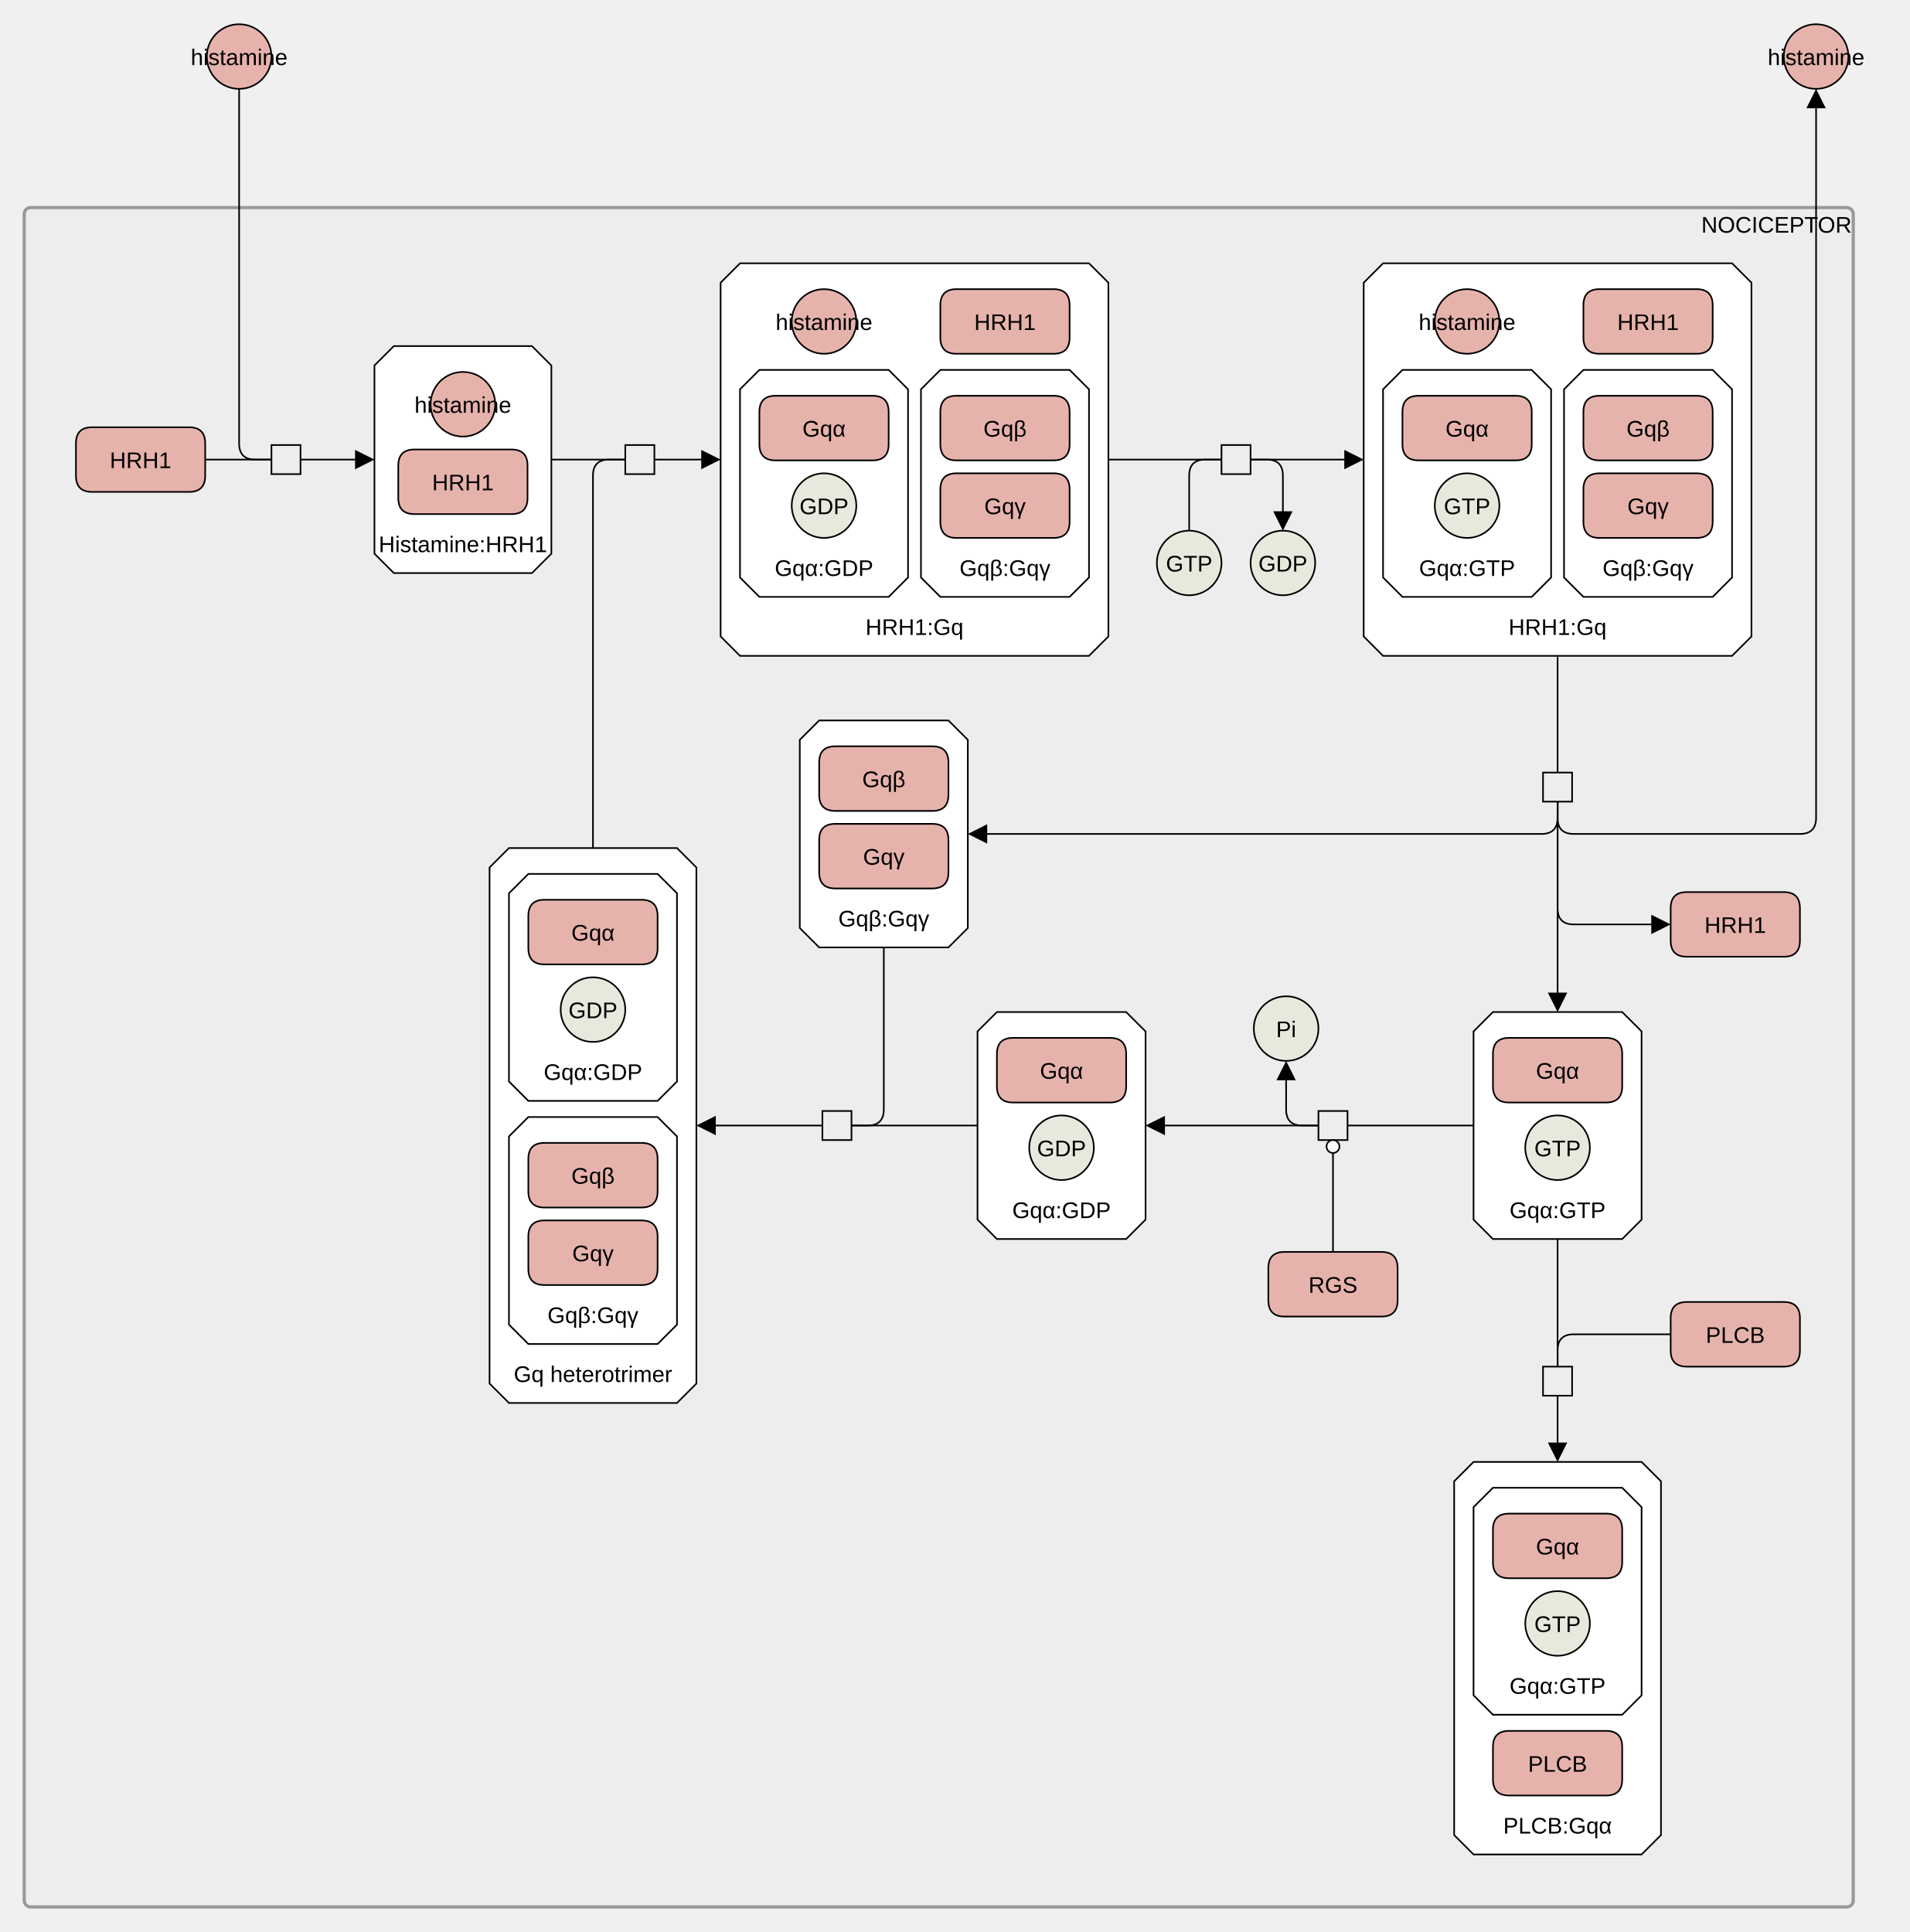
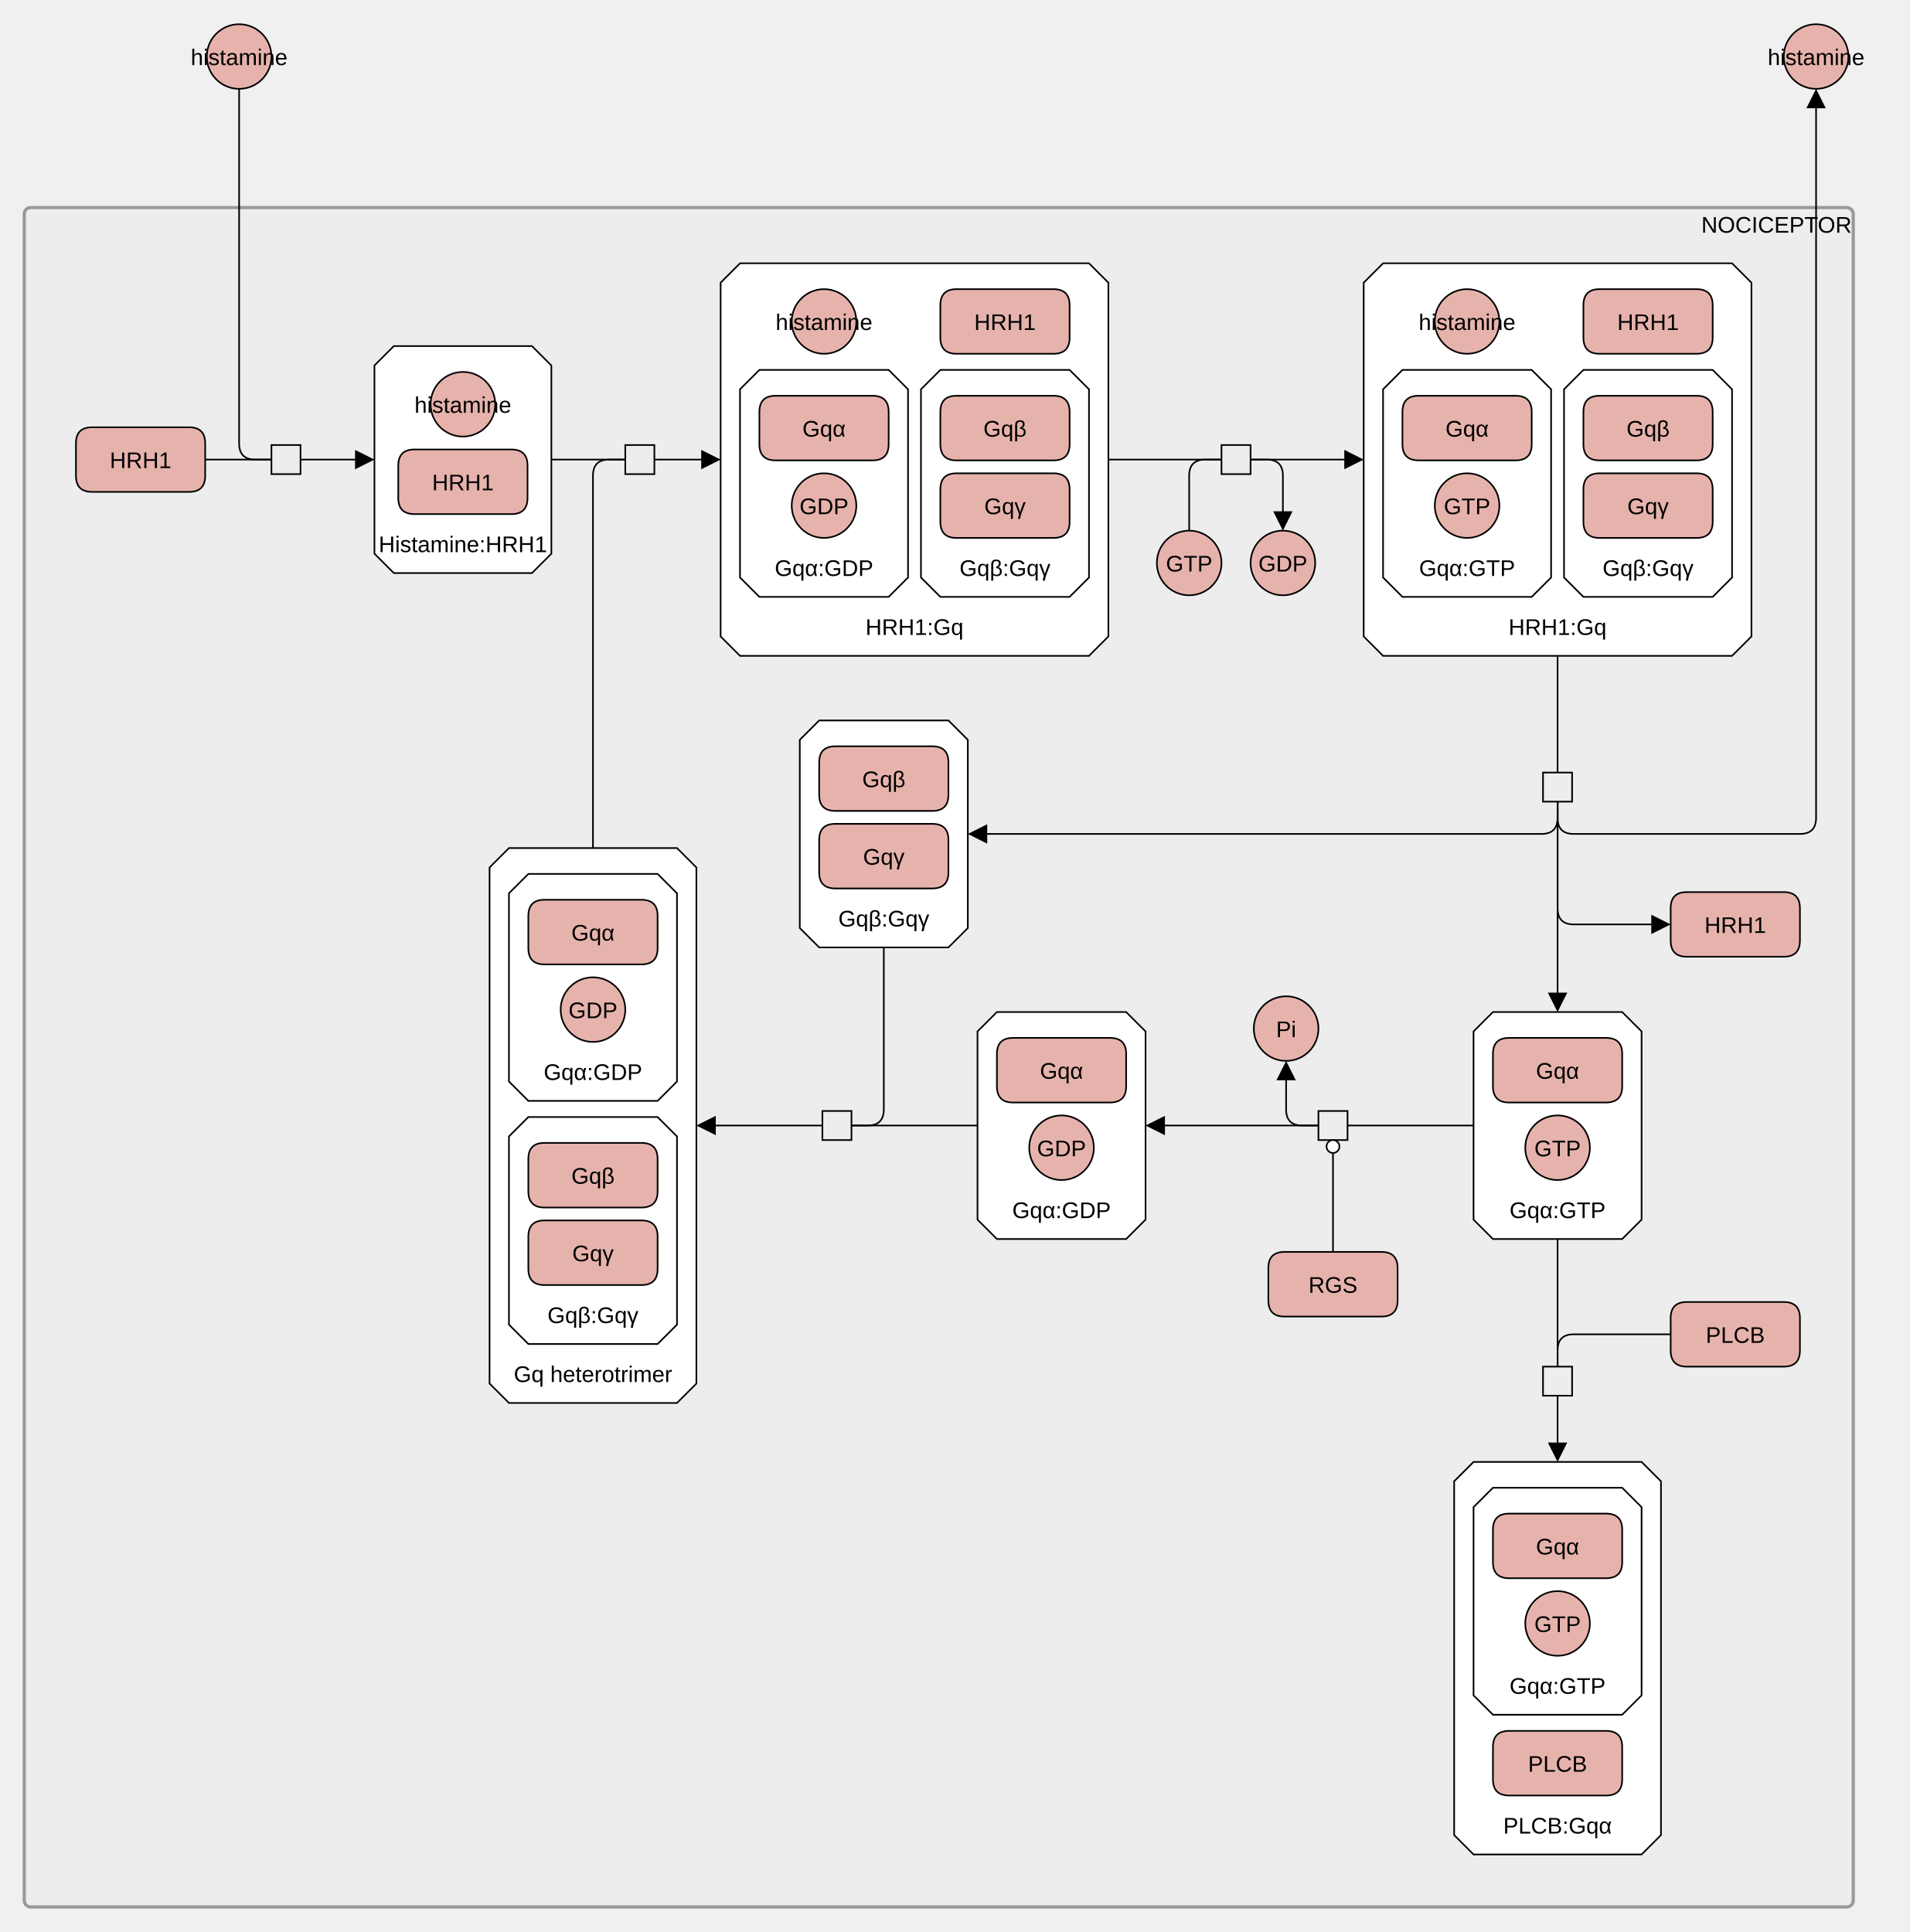
<svg xmlns="http://www.w3.org/2000/svg" width="1182" height="1196" viewBox="0 0 1182 1196" stroke-linecap="butt" stroke-miterlimit="10">
  <g transform="translate(-25,-25)">
    <path d="M40 157.5 C40 155.291 41.791 153.5 44 153.5 L1168 153.5 C1170.209 153.5 1172 155.291 1172 157.5 L1172 1201.5 C1172 1203.709 1170.209 1205.5 1168 1205.5 L44 1205.5 C41.791 1205.5 40 1203.709 40 1201.5 Z" fill="#999999" fill-opacity="0.031" stroke="none" />
    <path d="M40 157.5 C40 155.291 41.791 153.5 44 153.5 L1168 153.5 C1170.209 153.5 1172 155.291 1172 157.5 L1172 1201.5 C1172 1203.709 1170.209 1205.5 1168 1205.5 L44 1205.5 C41.791 1205.5 40 1203.709 40 1201.5 Z" fill="none" stroke="#999999" stroke-width="2" />
    <text x="1124.5" y="169.041" text-anchor="middle" font-family="'Dialog', Arial, Helvetica, sans-serif" font-size="14" fill="#000000" stroke="none" xml:space="preserve">NOCICEPTOR</text>
    <path d="M483 188 L699 188 L711 200 L711 419 L699 431 L483 431 L471 419 L471 200 Z" fill="#FFFFFF" stroke="none" />
    <path d="M483 188 L699 188 L711 200 L711 419 L699 431 L483 431 L471 419 L471 200 Z" fill="none" stroke="#000000" />
    <text x="591" y="418.041" text-anchor="middle" font-family="'Dialog', Arial, Helvetica, sans-serif" font-size="14" fill="#000000" stroke="none" xml:space="preserve">HRH1:Gq</text>
    <path d="M495 254 L575 254 L587 266 L587 382.5 L575 394.5 L495 394.5 L483 382.5 L483 266 Z" fill="#FFFFFF" stroke="none" />
    <path d="M495 254 L575 254 L587 266 L587 382.5 L575 394.5 L495 394.5 L483 382.5 L483 266 Z" fill="none" stroke="#000000" />
    <text x="535" y="381.541" text-anchor="middle" font-family="'Dialog', Arial, Helvetica, sans-serif" font-size="14" fill="#000000" stroke="none" xml:space="preserve">Gqα:GDP</text>
    <path d="M495 280 Q495 270 505 270 L565 270 Q575 270 575 280 L575 300 Q575 310 565 310 L505 310 Q495 310 495 300 Z" fill="#E6B3AC" stroke="none" />
    <path d="M495 280 Q495 270 505 270 L565 270 Q575 270 575 280 L575 300 Q575 310 565 310 L505 310 Q495 310 495 300 Z" fill="none" stroke="#000000" />
    <text x="535" y="295.291" text-anchor="middle" font-family="'Dialog', Arial, Helvetica, sans-serif" font-size="14" fill="#000000" stroke="none" xml:space="preserve">Gqα</text>
-     <path d="M515 338 C515 326.954 523.954 318 535 318 L535 318 C546.046 318 555 326.954 555 338 L555 338 C555 349.046 546.046 358 535 358 L535 358 C523.954 358 515 349.046 515 338 Z" fill="#E8E8DD" stroke="none" />
+     <path d="M515 338 C515 326.954 523.954 318 535 318 L535 318 C546.046 318 555 326.954 555 338 L555 338 C555 349.046 546.046 358 535 358 L535 358 C523.954 358 515 349.046 515 338 Z" fill="#E6B3AC" stroke="none" />
    <path d="M515 338 C515 326.954 523.954 318 535 318 L535 318 C546.046 318 555 326.954 555 338 L555 338 C555 349.046 546.046 358 535 358 L535 358 C523.954 358 515 349.046 515 338 Z" fill="none" stroke="#000000" />
    <text x="535" y="343.291" text-anchor="middle" font-family="'Dialog', Arial, Helvetica, sans-serif" font-size="14" fill="#000000" stroke="none" xml:space="preserve">GDP</text>
    <path d="M607 254 L687 254 L699 266 L699 382.5 L687 394.5 L607 394.5 L595 382.5 L595 266 Z" fill="#FFFFFF" stroke="none" />
    <path d="M607 254 L687 254 L699 266 L699 382.5 L687 394.5 L607 394.5 L595 382.5 L595 266 Z" fill="none" stroke="#000000" />
    <text x="647" y="381.541" text-anchor="middle" font-family="'Dialog', Arial, Helvetica, sans-serif" font-size="14" fill="#000000" stroke="none" xml:space="preserve">Gqβ:Gqγ</text>
    <path d="M607 280 Q607 270 617 270 L677 270 Q687 270 687 280 L687 300 Q687 310 677 310 L617 310 Q607 310 607 300 Z" fill="#E6B3AC" stroke="none" />
    <path d="M607 280 Q607 270 617 270 L677 270 Q687 270 687 280 L687 300 Q687 310 677 310 L617 310 Q607 310 607 300 Z" fill="none" stroke="#000000" />
    <text x="647" y="295.291" text-anchor="middle" font-family="'Dialog', Arial, Helvetica, sans-serif" font-size="14" fill="#000000" stroke="none" xml:space="preserve">Gqβ</text>
    <path d="M607 328 Q607 318 617 318 L677 318 Q687 318 687 328 L687 348 Q687 358 677 358 L617 358 Q607 358 607 348 Z" fill="#E6B3AC" stroke="none" />
    <path d="M607 328 Q607 318 617 318 L677 318 Q687 318 687 328 L687 348 Q687 358 677 358 L617 358 Q607 358 607 348 Z" fill="none" stroke="#000000" />
    <text x="647" y="343.291" text-anchor="middle" font-family="'Dialog', Arial, Helvetica, sans-serif" font-size="14" fill="#000000" stroke="none" xml:space="preserve">Gqγ</text>
    <path d="M515 224 C515 212.954 523.954 204 535 204 L535 204 C546.046 204 555 212.954 555 224 L555 224 C555 235.046 546.046 244 535 244 L535 244 C523.954 244 515 235.046 515 224 Z" fill="#E6B3AC" stroke="none" />
    <path d="M515 224 C515 212.954 523.954 204 535 204 L535 204 C546.046 204 555 212.954 555 224 L555 224 C555 235.046 546.046 244 535 244 L535 244 C523.954 244 515 235.046 515 224 Z" fill="none" stroke="#000000" />
    <text x="535" y="229.291" text-anchor="middle" font-family="'Dialog', Arial, Helvetica, sans-serif" font-size="14" fill="#000000" stroke="none" xml:space="preserve">histamine</text>
    <path d="M607 214 Q607 204 617 204 L677 204 Q687 204 687 214 L687 234 Q687 244 677 244 L617 244 Q607 244 607 234 Z" fill="#E6B3AC" stroke="none" />
    <path d="M607 214 Q607 204 617 204 L677 204 Q687 204 687 214 L687 234 Q687 244 677 244 L617 244 Q607 244 607 234 Z" fill="none" stroke="#000000" />
    <text x="647" y="229.291" text-anchor="middle" font-family="'Dialog', Arial, Helvetica, sans-serif" font-size="14" fill="#000000" stroke="none" xml:space="preserve">HRH1</text>
    <path d="M881 188 L1097 188 L1109 200 L1109 419 L1097 431 L881 431 L869 419 L869 200 Z" fill="#FFFFFF" stroke="none" />
    <path d="M881 188 L1097 188 L1109 200 L1109 419 L1097 431 L881 431 L869 419 L869 200 Z" fill="none" stroke="#000000" />
    <text x="989" y="418.041" text-anchor="middle" font-family="'Dialog', Arial, Helvetica, sans-serif" font-size="14" fill="#000000" stroke="none" xml:space="preserve">HRH1:Gq</text>
    <path d="M1005 254 L1085 254 L1097 266 L1097 382.5 L1085 394.5 L1005 394.5 L993 382.5 L993 266 Z" fill="#FFFFFF" stroke="none" />
    <path d="M1005 254 L1085 254 L1097 266 L1097 382.5 L1085 394.5 L1005 394.5 L993 382.5 L993 266 Z" fill="none" stroke="#000000" />
    <text x="1045" y="381.541" text-anchor="middle" font-family="'Dialog', Arial, Helvetica, sans-serif" font-size="14" fill="#000000" stroke="none" xml:space="preserve">Gqβ:Gqγ</text>
    <path d="M1005 280 Q1005 270 1015 270 L1075 270 Q1085 270 1085 280 L1085 300 Q1085 310 1075 310 L1015 310 Q1005 310 1005 300 Z" fill="#E6B3AC" stroke="none" />
    <path d="M1005 280 Q1005 270 1015 270 L1075 270 Q1085 270 1085 280 L1085 300 Q1085 310 1075 310 L1015 310 Q1005 310 1005 300 Z" fill="none" stroke="#000000" />
    <text x="1045" y="295.291" text-anchor="middle" font-family="'Dialog', Arial, Helvetica, sans-serif" font-size="14" fill="#000000" stroke="none" xml:space="preserve">Gqβ</text>
    <path d="M1005 328 Q1005 318 1015 318 L1075 318 Q1085 318 1085 328 L1085 348 Q1085 358 1075 358 L1015 358 Q1005 358 1005 348 Z" fill="#E6B3AC" stroke="none" />
    <path d="M1005 328 Q1005 318 1015 318 L1075 318 Q1085 318 1085 328 L1085 348 Q1085 358 1075 358 L1015 358 Q1005 358 1005 348 Z" fill="none" stroke="#000000" />
    <text x="1045" y="343.291" text-anchor="middle" font-family="'Dialog', Arial, Helvetica, sans-serif" font-size="14" fill="#000000" stroke="none" xml:space="preserve">Gqγ</text>
    <path d="M893 254 L973 254 L985 266 L985 382.5 L973 394.5 L893 394.5 L881 382.5 L881 266 Z" fill="#FFFFFF" stroke="none" />
    <path d="M893 254 L973 254 L985 266 L985 382.5 L973 394.5 L893 394.5 L881 382.5 L881 266 Z" fill="none" stroke="#000000" />
    <text x="933" y="381.541" text-anchor="middle" font-family="'Dialog', Arial, Helvetica, sans-serif" font-size="14" fill="#000000" stroke="none" xml:space="preserve">Gqα:GTP</text>
    <path d="M893 280 Q893 270 903 270 L963 270 Q973 270 973 280 L973 300 Q973 310 963 310 L903 310 Q893 310 893 300 Z" fill="#E6B3AC" stroke="none" />
    <path d="M893 280 Q893 270 903 270 L963 270 Q973 270 973 280 L973 300 Q973 310 963 310 L903 310 Q893 310 893 300 Z" fill="none" stroke="#000000" />
    <text x="933" y="295.291" text-anchor="middle" font-family="'Dialog', Arial, Helvetica, sans-serif" font-size="14" fill="#000000" stroke="none" xml:space="preserve">Gqα</text>
-     <path d="M913 338 C913 326.954 921.954 318 933 318 L933 318 C944.046 318 953 326.954 953 338 L953 338 C953 349.046 944.046 358 933 358 L933 358 C921.954 358 913 349.046 913 338 Z" fill="#E8E8DD" stroke="none" />
+     <path d="M913 338 C913 326.954 921.954 318 933 318 L933 318 C944.046 318 953 326.954 953 338 L953 338 C953 349.046 944.046 358 933 358 L933 358 C921.954 358 913 349.046 913 338 Z" fill="#E6B3AC" stroke="none" />
    <path d="M913 338 C913 326.954 921.954 318 933 318 L933 318 C944.046 318 953 326.954 953 338 L953 338 C953 349.046 944.046 358 933 358 L933 358 C921.954 358 913 349.046 913 338 Z" fill="none" stroke="#000000" />
    <text x="933" y="343.291" text-anchor="middle" font-family="'Dialog', Arial, Helvetica, sans-serif" font-size="14" fill="#000000" stroke="none" xml:space="preserve">GTP</text>
    <path d="M913 224 C913 212.954 921.954 204 933 204 L933 204 C944.046 204 953 212.954 953 224 L953 224 C953 235.046 944.046 244 933 244 L933 244 C921.954 244 913 235.046 913 224 Z" fill="#E6B3AC" stroke="none" />
    <path d="M913 224 C913 212.954 921.954 204 933 204 L933 204 C944.046 204 953 212.954 953 224 L953 224 C953 235.046 944.046 244 933 244 L933 244 C921.954 244 913 235.046 913 224 Z" fill="none" stroke="#000000" />
    <text x="933" y="229.291" text-anchor="middle" font-family="'Dialog', Arial, Helvetica, sans-serif" font-size="14" fill="#000000" stroke="none" xml:space="preserve">histamine</text>
    <path d="M1005 214 Q1005 204 1015 204 L1075 204 Q1085 204 1085 214 L1085 234 Q1085 244 1075 244 L1015 244 Q1005 244 1005 234 Z" fill="#E6B3AC" stroke="none" />
    <path d="M1005 214 Q1005 204 1015 204 L1075 204 Q1085 204 1085 214 L1085 234 Q1085 244 1075 244 L1015 244 Q1005 244 1005 234 Z" fill="none" stroke="#000000" />
    <text x="1045" y="229.291" text-anchor="middle" font-family="'Dialog', Arial, Helvetica, sans-serif" font-size="14" fill="#000000" stroke="none" xml:space="preserve">HRH1</text>
    <path d="M340 550 L444 550 L456 562 L456 881.5 L444 893.5 L340 893.5 L328 881.5 L328 562 Z" fill="#FFFFFF" stroke="none" />
    <path d="M340 550 L444 550 L456 562 L456 881.5 L444 893.5 L340 893.5 L328 881.5 L328 562 Z" fill="none" stroke="#000000" />
    <text x="392" y="880.541" text-anchor="middle" font-family="'Dialog', Arial, Helvetica, sans-serif" font-size="14" fill="#000000" stroke="none" xml:space="preserve">Gq heterotrimer</text>
    <path d="M352 716.5 L432 716.5 L444 728.5 L444 845 L432 857 L352 857 L340 845 L340 728.5 Z" fill="#FFFFFF" stroke="none" />
    <path d="M352 716.5 L432 716.5 L444 728.5 L444 845 L432 857 L352 857 L340 845 L340 728.5 Z" fill="none" stroke="#000000" />
    <text x="392" y="844.041" text-anchor="middle" font-family="'Dialog', Arial, Helvetica, sans-serif" font-size="14" fill="#000000" stroke="none" xml:space="preserve">Gqβ:Gqγ</text>
    <path d="M352 742.5 Q352 732.5 362 732.5 L422 732.5 Q432 732.5 432 742.5 L432 762.5 Q432 772.5 422 772.5 L362 772.5 Q352 772.5 352 762.5 Z" fill="#E6B3AC" stroke="none" />
    <path d="M352 742.5 Q352 732.5 362 732.5 L422 732.5 Q432 732.5 432 742.5 L432 762.5 Q432 772.5 422 772.5 L362 772.5 Q352 772.5 352 762.5 Z" fill="none" stroke="#000000" />
    <text x="392" y="757.791" text-anchor="middle" font-family="'Dialog', Arial, Helvetica, sans-serif" font-size="14" fill="#000000" stroke="none" xml:space="preserve">Gqβ</text>
    <path d="M352 790.5 Q352 780.5 362 780.5 L422 780.5 Q432 780.5 432 790.5 L432 810.5 Q432 820.5 422 820.5 L362 820.5 Q352 820.5 352 810.5 Z" fill="#E6B3AC" stroke="none" />
    <path d="M352 790.5 Q352 780.5 362 780.5 L422 780.5 Q432 780.5 432 790.5 L432 810.5 Q432 820.5 422 820.5 L362 820.5 Q352 820.5 352 810.5 Z" fill="none" stroke="#000000" />
    <text x="392" y="805.791" text-anchor="middle" font-family="'Dialog', Arial, Helvetica, sans-serif" font-size="14" fill="#000000" stroke="none" xml:space="preserve">Gqγ</text>
    <path d="M352 566 L432 566 L444 578 L444 694.5 L432 706.5 L352 706.5 L340 694.5 L340 578 Z" fill="#FFFFFF" stroke="none" />
    <path d="M352 566 L432 566 L444 578 L444 694.5 L432 706.5 L352 706.5 L340 694.5 L340 578 Z" fill="none" stroke="#000000" />
    <text x="392" y="693.541" text-anchor="middle" font-family="'Dialog', Arial, Helvetica, sans-serif" font-size="14" fill="#000000" stroke="none" xml:space="preserve">Gqα:GDP</text>
    <path d="M352 592 Q352 582 362 582 L422 582 Q432 582 432 592 L432 612 Q432 622 422 622 L362 622 Q352 622 352 612 Z" fill="#E6B3AC" stroke="none" />
    <path d="M352 592 Q352 582 362 582 L422 582 Q432 582 432 592 L432 612 Q432 622 422 622 L362 622 Q352 622 352 612 Z" fill="none" stroke="#000000" />
    <text x="392" y="607.291" text-anchor="middle" font-family="'Dialog', Arial, Helvetica, sans-serif" font-size="14" fill="#000000" stroke="none" xml:space="preserve">Gqα</text>
-     <path d="M372 650 C372 638.954 380.954 630 392 630 L392 630 C403.046 630 412 638.954 412 650 L412 650 C412 661.046 403.046 670 392 670 L392 670 C380.954 670 372 661.046 372 650 Z" fill="#E8E8DD" stroke="none" />
+     <path d="M372 650 C372 638.954 380.954 630 392 630 L392 630 C403.046 630 412 638.954 412 650 L412 650 C412 661.046 403.046 670 392 670 L392 670 C380.954 670 372 661.046 372 650 Z" fill="#E6B3AC" stroke="none" />
    <path d="M372 650 C372 638.954 380.954 630 392 630 L392 630 C403.046 630 412 638.954 412 650 L412 650 C412 661.046 403.046 670 392 670 L392 670 C380.954 670 372 661.046 372 650 Z" fill="none" stroke="#000000" />
    <text x="392" y="655.291" text-anchor="middle" font-family="'Dialog', Arial, Helvetica, sans-serif" font-size="14" fill="#000000" stroke="none" xml:space="preserve">GDP</text>
    <path d="M937 930 L1041 930 L1053 942 L1053 1161 L1041 1173 L937 1173 L925 1161 L925 942 Z" fill="#FFFFFF" stroke="none" />
    <path d="M937 930 L1041 930 L1053 942 L1053 1161 L1041 1173 L937 1173 L925 1161 L925 942 Z" fill="none" stroke="#000000" />
    <text x="989" y="1160.041" text-anchor="middle" font-family="'Dialog', Arial, Helvetica, sans-serif" font-size="14" fill="#000000" stroke="none" xml:space="preserve">PLCB:Gqα</text>
    <path d="M949 1106.5 Q949 1096.5 959 1096.5 L1019 1096.5 Q1029 1096.5 1029 1106.5 L1029 1126.5 Q1029 1136.5 1019 1136.5 L959 1136.5 Q949 1136.5 949 1126.5 Z" fill="#E6B3AC" stroke="none" />
    <path d="M949 1106.5 Q949 1096.5 959 1096.5 L1019 1096.5 Q1029 1096.5 1029 1106.5 L1029 1126.5 Q1029 1136.5 1019 1136.5 L959 1136.5 Q949 1136.5 949 1126.5 Z" fill="none" stroke="#000000" />
    <text x="989" y="1121.791" text-anchor="middle" font-family="'Dialog', Arial, Helvetica, sans-serif" font-size="14" fill="#000000" stroke="none" xml:space="preserve">PLCB</text>
    <path d="M949 946 L1029 946 L1041 958 L1041 1074.5 L1029 1086.5 L949 1086.5 L937 1074.5 L937 958 Z" fill="#FFFFFF" stroke="none" />
    <path d="M949 946 L1029 946 L1041 958 L1041 1074.5 L1029 1086.5 L949 1086.5 L937 1074.5 L937 958 Z" fill="none" stroke="#000000" />
    <text x="989" y="1073.541" text-anchor="middle" font-family="'Dialog', Arial, Helvetica, sans-serif" font-size="14" fill="#000000" stroke="none" xml:space="preserve">Gqα:GTP</text>
    <path d="M949 972 Q949 962 959 962 L1019 962 Q1029 962 1029 972 L1029 992 Q1029 1002 1019 1002 L959 1002 Q949 1002 949 992 Z" fill="#E6B3AC" stroke="none" />
    <path d="M949 972 Q949 962 959 962 L1019 962 Q1029 962 1029 972 L1029 992 Q1029 1002 1019 1002 L959 1002 Q949 1002 949 992 Z" fill="none" stroke="#000000" />
    <text x="989" y="987.291" text-anchor="middle" font-family="'Dialog', Arial, Helvetica, sans-serif" font-size="14" fill="#000000" stroke="none" xml:space="preserve">Gqα</text>
-     <path d="M969 1030 C969 1018.954 977.954 1010 989 1010 L989 1010 C1000.046 1010 1009 1018.954 1009 1030 L1009 1030 C1009 1041.046 1000.046 1050 989 1050 L989 1050 C977.954 1050 969 1041.046 969 1030 Z" fill="#E8E8DD" stroke="none" />
+     <path d="M969 1030 C969 1018.954 977.954 1010 989 1010 L989 1010 C1000.046 1010 1009 1018.954 1009 1030 L1009 1030 C1009 1041.046 1000.046 1050 989 1050 L989 1050 C977.954 1050 969 1041.046 969 1030 Z" fill="#E6B3AC" stroke="none" />
    <path d="M969 1030 C969 1018.954 977.954 1010 989 1010 L989 1010 C1000.046 1010 1009 1018.954 1009 1030 L1009 1030 C1009 1041.046 1000.046 1050 989 1050 L989 1050 C977.954 1050 969 1041.046 969 1030 Z" fill="none" stroke="#000000" />
    <text x="989" y="1035.291" text-anchor="middle" font-family="'Dialog', Arial, Helvetica, sans-serif" font-size="14" fill="#000000" stroke="none" xml:space="preserve">GTP</text>
    <path d="M268.75 239.25 L354.25 239.25 L366.25 251.25 L366.25 367.75 L354.25 379.75 L268.75 379.75 L256.75 367.75 L256.75 251.25 Z" fill="#FFFFFF" stroke="none" />
    <path d="M268.75 239.25 L354.25 239.25 L366.25 251.25 L366.25 367.75 L354.25 379.75 L268.75 379.75 L256.75 367.75 L256.75 251.25 Z" fill="none" stroke="#000000" />
    <text x="311.5" y="366.791" text-anchor="middle" font-family="'Dialog', Arial, Helvetica, sans-serif" font-size="14" fill="#000000" stroke="none" xml:space="preserve">Histamine:HRH1</text>
    <path d="M291.5 275.25 C291.5 264.204 300.454 255.25 311.5 255.25 L311.5 255.25 C322.546 255.25 331.5 264.204 331.5 275.25 L331.5 275.25 C331.5 286.296 322.546 295.25 311.5 295.25 L311.5 295.25 C300.454 295.25 291.5 286.296 291.5 275.25 Z" fill="#E6B3AC" stroke="none" />
    <path d="M291.5 275.25 C291.5 264.204 300.454 255.25 311.5 255.25 L311.5 255.25 C322.546 255.25 331.5 264.204 331.5 275.25 L331.5 275.25 C331.5 286.296 322.546 295.25 311.5 295.25 L311.5 295.25 C300.454 295.25 291.5 286.296 291.5 275.25 Z" fill="none" stroke="#000000" />
    <text x="311.5" y="280.541" text-anchor="middle" font-family="'Dialog', Arial, Helvetica, sans-serif" font-size="14" fill="#000000" stroke="none" xml:space="preserve">histamine</text>
    <path d="M271.5 313.25 Q271.5 303.25 281.5 303.25 L341.5 303.25 Q351.5 303.25 351.5 313.25 L351.5 333.25 Q351.5 343.25 341.5 343.25 L281.5 343.25 Q271.5 343.25 271.5 333.25 Z" fill="#E6B3AC" stroke="none" />
    <path d="M271.5 313.25 Q271.5 303.25 281.5 303.25 L341.5 303.25 Q351.5 303.25 351.5 313.25 L351.5 333.25 Q351.5 343.25 341.5 343.25 L281.5 343.25 Q271.5 343.25 271.5 333.25 Z" fill="none" stroke="#000000" />
    <text x="311.5" y="328.541" text-anchor="middle" font-family="'Dialog', Arial, Helvetica, sans-serif" font-size="14" fill="#000000" stroke="none" xml:space="preserve">HRH1</text>
    <path d="M532 471 L612 471 L624 483 L624 599.5 L612 611.5 L532 611.5 L520 599.5 L520 483 Z" fill="#FFFFFF" stroke="none" />
    <path d="M532 471 L612 471 L624 483 L624 599.5 L612 611.5 L532 611.5 L520 599.5 L520 483 Z" fill="none" stroke="#000000" />
    <text x="572" y="598.541" text-anchor="middle" font-family="'Dialog', Arial, Helvetica, sans-serif" font-size="14" fill="#000000" stroke="none" xml:space="preserve">Gqβ:Gqγ</text>
    <path d="M532 545 Q532 535 542 535 L602 535 Q612 535 612 545 L612 565 Q612 575 602 575 L542 575 Q532 575 532 565 Z" fill="#E6B3AC" stroke="none" />
    <path d="M532 545 Q532 535 542 535 L602 535 Q612 535 612 545 L612 565 Q612 575 602 575 L542 575 Q532 575 532 565 Z" fill="none" stroke="#000000" />
    <text x="572" y="560.291" text-anchor="middle" font-family="'Dialog', Arial, Helvetica, sans-serif" font-size="14" fill="#000000" stroke="none" xml:space="preserve">Gqγ</text>
    <path d="M532 497 Q532 487 542 487 L602 487 Q612 487 612 497 L612 517 Q612 527 602 527 L542 527 Q532 527 532 517 Z" fill="#E6B3AC" stroke="none" />
    <path d="M532 497 Q532 487 542 487 L602 487 Q612 487 612 497 L612 517 Q612 527 602 527 L542 527 Q532 527 532 517 Z" fill="none" stroke="#000000" />
    <text x="572" y="512.291" text-anchor="middle" font-family="'Dialog', Arial, Helvetica, sans-serif" font-size="14" fill="#000000" stroke="none" xml:space="preserve">Gqβ</text>
-     <path d="M741 373.5 C741 362.454 749.954 353.5 761 353.5 L761 353.5 C772.046 353.5 781 362.454 781 373.5 L781 373.5 C781 384.546 772.046 393.5 761 393.5 L761 393.5 C749.954 393.5 741 384.546 741 373.5 Z" fill="#E8E8DD" stroke="none" />
+     <path d="M741 373.5 C741 362.454 749.954 353.5 761 353.5 L761 353.5 C772.046 353.5 781 362.454 781 373.5 L781 373.5 C781 384.546 772.046 393.5 761 393.5 L761 393.5 C749.954 393.5 741 384.546 741 373.5 Z" fill="#E6B3AC" stroke="none" />
    <path d="M741 373.5 C741 362.454 749.954 353.5 761 353.5 L761 353.5 C772.046 353.5 781 362.454 781 373.5 L781 373.5 C781 384.546 772.046 393.5 761 393.5 L761 393.5 C749.954 393.5 741 384.546 741 373.5 Z" fill="none" stroke="#000000" />
    <text x="761" y="378.791" text-anchor="middle" font-family="'Dialog', Arial, Helvetica, sans-serif" font-size="14" fill="#000000" stroke="none" xml:space="preserve">GTP</text>
-     <path d="M799 373.5 C799 362.454 807.954 353.5 819 353.5 L819 353.5 C830.046 353.5 839 362.454 839 373.5 L839 373.5 C839 384.546 830.046 393.5 819 393.5 L819 393.5 C807.954 393.5 799 384.546 799 373.5 Z" fill="#E8E8DD" stroke="none" />
+     <path d="M799 373.5 C799 362.454 807.954 353.5 819 353.5 L819 353.5 C830.046 353.5 839 362.454 839 373.5 L839 373.5 C839 384.546 830.046 393.5 819 393.5 L819 393.5 C807.954 393.5 799 384.546 799 373.5 Z" fill="#E6B3AC" stroke="none" />
    <path d="M799 373.5 C799 362.454 807.954 353.5 819 353.5 L819 353.5 C830.046 353.5 839 362.454 839 373.5 L839 373.5 C839 384.546 830.046 393.5 819 393.5 L819 393.5 C807.954 393.5 799 384.546 799 373.5 Z" fill="none" stroke="#000000" />
    <text x="819" y="378.791" text-anchor="middle" font-family="'Dialog', Arial, Helvetica, sans-serif" font-size="14" fill="#000000" stroke="none" xml:space="preserve">GDP</text>
    <path d="M72 299.5 Q72 289.5 82 289.5 L142 289.5 Q152 289.5 152 299.5 L152 319.5 Q152 329.5 142 329.5 L82 329.5 Q72 329.5 72 319.5 Z" fill="#E6B3AC" stroke="none" />
    <path d="M72 299.5 Q72 289.5 82 289.5 L142 289.5 Q152 289.5 152 299.5 L152 319.5 Q152 329.5 142 329.5 L82 329.5 Q72 329.5 72 319.5 Z" fill="none" stroke="#000000" />
    <text x="112" y="314.791" text-anchor="middle" font-family="'Dialog', Arial, Helvetica, sans-serif" font-size="14" fill="#000000" stroke="none" xml:space="preserve">HRH1</text>
-     <path d="M801 661.75 C801 650.704 809.954 641.75 821 641.75 L821 641.75 C832.046 641.75 841 650.704 841 661.75 L841 661.75 C841 672.796 832.046 681.75 821 681.75 L821 681.75 C809.954 681.75 801 672.796 801 661.75 Z" fill="#E8E8DD" stroke="none" />
+     <path d="M801 661.75 C801 650.704 809.954 641.75 821 641.75 L821 641.75 C832.046 641.75 841 650.704 841 661.75 L841 661.75 C841 672.796 832.046 681.75 821 681.75 L821 681.75 C809.954 681.75 801 672.796 801 661.75 Z" fill="#E6B3AC" stroke="none" />
    <path d="M801 661.75 C801 650.704 809.954 641.75 821 641.75 L821 641.75 C832.046 641.75 841 650.704 841 661.75 L841 661.75 C841 672.796 832.046 681.75 821 681.75 L821 681.75 C809.954 681.75 801 672.796 801 661.75 Z" fill="none" stroke="#000000" />
    <text x="821" y="667.041" text-anchor="middle" font-family="'Dialog', Arial, Helvetica, sans-serif" font-size="14" fill="#000000" stroke="none" xml:space="preserve">Pi</text>
    <path d="M642 651.5 L722 651.5 L734 663.5 L734 780 L722 792 L642 792 L630 780 L630 663.5 Z" fill="#FFFFFF" stroke="none" />
    <path d="M642 651.5 L722 651.5 L734 663.5 L734 780 L722 792 L642 792 L630 780 L630 663.5 Z" fill="none" stroke="#000000" />
    <text x="682" y="779.041" text-anchor="middle" font-family="'Dialog', Arial, Helvetica, sans-serif" font-size="14" fill="#000000" stroke="none" xml:space="preserve">Gqα:GDP</text>
    <path d="M642 677.5 Q642 667.5 652 667.5 L712 667.5 Q722 667.5 722 677.5 L722 697.5 Q722 707.5 712 707.5 L652 707.5 Q642 707.5 642 697.5 Z" fill="#E6B3AC" stroke="none" />
    <path d="M642 677.5 Q642 667.5 652 667.5 L712 667.5 Q722 667.5 722 677.5 L722 697.5 Q722 707.5 712 707.5 L652 707.5 Q642 707.5 642 697.5 Z" fill="none" stroke="#000000" />
    <text x="682" y="692.791" text-anchor="middle" font-family="'Dialog', Arial, Helvetica, sans-serif" font-size="14" fill="#000000" stroke="none" xml:space="preserve">Gqα</text>
-     <path d="M662 735.5 C662 724.454 670.954 715.5 682 715.5 L682 715.5 C693.046 715.5 702 724.454 702 735.5 L702 735.5 C702 746.546 693.046 755.5 682 755.5 L682 755.5 C670.954 755.5 662 746.546 662 735.5 Z" fill="#E8E8DD" stroke="none" />
+     <path d="M662 735.5 C662 724.454 670.954 715.5 682 715.5 L682 715.5 C693.046 715.5 702 724.454 702 735.5 L702 735.5 C702 746.546 693.046 755.5 682 755.5 L682 755.5 C670.954 755.5 662 746.546 662 735.5 Z" fill="#E6B3AC" stroke="none" />
    <path d="M662 735.5 C662 724.454 670.954 715.5 682 715.5 L682 715.5 C693.046 715.5 702 724.454 702 735.5 L702 735.5 C702 746.546 693.046 755.5 682 755.5 L682 755.5 C670.954 755.5 662 746.546 662 735.5 Z" fill="none" stroke="#000000" />
    <text x="682" y="740.791" text-anchor="middle" font-family="'Dialog', Arial, Helvetica, sans-serif" font-size="14" fill="#000000" stroke="none" xml:space="preserve">GDP</text>
    <path d="M949 651.5 L1029 651.5 L1041 663.5 L1041 780 L1029 792 L949 792 L937 780 L937 663.5 Z" fill="#FFFFFF" stroke="none" />
    <path d="M949 651.5 L1029 651.5 L1041 663.5 L1041 780 L1029 792 L949 792 L937 780 L937 663.5 Z" fill="none" stroke="#000000" />
    <text x="989" y="779.041" text-anchor="middle" font-family="'Dialog', Arial, Helvetica, sans-serif" font-size="14" fill="#000000" stroke="none" xml:space="preserve">Gqα:GTP</text>
    <path d="M949 677.5 Q949 667.5 959 667.5 L1019 667.5 Q1029 667.5 1029 677.5 L1029 697.5 Q1029 707.5 1019 707.5 L959 707.5 Q949 707.5 949 697.5 Z" fill="#E6B3AC" stroke="none" />
    <path d="M949 677.5 Q949 667.5 959 667.5 L1019 667.5 Q1029 667.5 1029 677.5 L1029 697.5 Q1029 707.5 1019 707.5 L959 707.5 Q949 707.5 949 697.5 Z" fill="none" stroke="#000000" />
    <text x="989" y="692.791" text-anchor="middle" font-family="'Dialog', Arial, Helvetica, sans-serif" font-size="14" fill="#000000" stroke="none" xml:space="preserve">Gqα</text>
-     <path d="M969 735.5 C969 724.454 977.954 715.5 989 715.5 L989 715.5 C1000.046 715.5 1009 724.454 1009 735.5 L1009 735.5 C1009 746.546 1000.046 755.5 989 755.5 L989 755.5 C977.954 755.5 969 746.546 969 735.5 Z" fill="#E8E8DD" stroke="none" />
+     <path d="M969 735.5 C969 724.454 977.954 715.5 989 715.5 L989 715.5 C1000.046 715.5 1009 724.454 1009 735.5 L1009 735.5 C1009 746.546 1000.046 755.5 989 755.5 L989 755.5 C977.954 755.5 969 746.546 969 735.5 Z" fill="#E6B3AC" stroke="none" />
    <path d="M969 735.5 C969 724.454 977.954 715.5 989 715.5 L989 715.5 C1000.046 715.5 1009 724.454 1009 735.5 L1009 735.5 C1009 746.546 1000.046 755.5 989 755.5 L989 755.5 C977.954 755.5 969 746.546 969 735.5 Z" fill="none" stroke="#000000" />
    <text x="989" y="740.791" text-anchor="middle" font-family="'Dialog', Arial, Helvetica, sans-serif" font-size="14" fill="#000000" stroke="none" xml:space="preserve">GTP</text>
    <path d="M810 810 Q810 800 820 800 L880 800 Q890 800 890 810 L890 830 Q890 840 880 840 L820 840 Q810 840 810 830 Z" fill="#E6B3AC" stroke="none" />
    <path d="M810 810 Q810 800 820 800 L880 800 Q890 800 890 810 L890 830 Q890 840 880 840 L820 840 Q810 840 810 830 Z" fill="none" stroke="#000000" />
    <text x="850" y="825.291" text-anchor="middle" font-family="'Dialog', Arial, Helvetica, sans-serif" font-size="14" fill="#000000" stroke="none" xml:space="preserve">RGS</text>
    <path d="M1059 587.25 Q1059 577.25 1069 577.25 L1129 577.25 Q1139 577.25 1139 587.25 L1139 607.25 Q1139 617.25 1129 617.25 L1069 617.25 Q1059 617.25 1059 607.25 Z" fill="#E6B3AC" stroke="none" />
    <path d="M1059 587.25 Q1059 577.25 1069 577.25 L1129 577.25 Q1139 577.25 1139 587.25 L1139 607.25 Q1139 617.25 1129 617.25 L1069 617.25 Q1059 617.25 1059 607.25 Z" fill="none" stroke="#000000" />
    <text x="1099" y="602.541" text-anchor="middle" font-family="'Dialog', Arial, Helvetica, sans-serif" font-size="14" fill="#000000" stroke="none" xml:space="preserve">HRH1</text>
    <path d="M1059 841 Q1059 831 1069 831 L1129 831 Q1139 831 1139 841 L1139 861 Q1139 871 1129 871 L1069 871 Q1059 871 1059 861 Z" fill="#E6B3AC" stroke="none" />
    <path d="M1059 841 Q1059 831 1069 831 L1129 831 Q1139 831 1139 841 L1139 861 Q1139 871 1129 871 L1069 871 Q1059 871 1059 861 Z" fill="none" stroke="#000000" />
    <text x="1099" y="856.291" text-anchor="middle" font-family="'Dialog', Arial, Helvetica, sans-serif" font-size="14" fill="#000000" stroke="none" xml:space="preserve">PLCB</text>
    <path d="M412 300.5 L430 300.5 L430 318.5 L412 318.5 Z" fill="none" stroke="#000000" />
    <path d="M781 300.5 L799 300.5 L799 318.5 L781 318.5 Z" fill="none" stroke="#000000" />
    <path d="M193 300.5 L211 300.5 L211 318.5 L193 318.5 Z" fill="none" stroke="#000000" />
    <path d="M841 712.75 L859 712.75 L859 730.75 L841 730.75 Z" fill="none" stroke="#000000" />
    <path d="M534 712.75 L552 712.75 L552 730.75 L534 730.75 Z" fill="none" stroke="#000000" />
    <path d="M980 503.25 L998 503.25 L998 521.25 L980 521.25 Z" fill="none" stroke="#000000" />
    <path d="M980 871 L998 871 L998 889 L980 889 Z" fill="none" stroke="#000000" />
    <path d="M153 60 C153 48.954 161.954 40 173 40 L173 40 C184.046 40 193 48.954 193 60 L193 60 C193 71.046 184.046 80 173 80 L173 80 C161.954 80 153 71.046 153 60 Z" fill="#E6B3AC" stroke="none" />
    <path d="M153 60 C153 48.954 161.954 40 173 40 L173 40 C184.046 40 193 48.954 193 60 L193 60 C193 71.046 184.046 80 173 80 L173 80 C161.954 80 153 71.046 153 60 Z" fill="none" stroke="#000000" />
    <text x="173" y="65.291" text-anchor="middle" font-family="'Dialog', Arial, Helvetica, sans-serif" font-size="14" fill="#000000" stroke="none" xml:space="preserve">histamine</text>
    <path d="M1129 60 C1129 48.954 1137.954 40 1149 40 L1149 40 C1160.046 40 1169 48.954 1169 60 L1169 60 C1169 71.046 1160.046 80 1149 80 L1149 80 C1137.954 80 1129 71.046 1129 60 Z" fill="#E6B3AC" stroke="none" />
    <path d="M1129 60 C1129 48.954 1137.954 40 1149 40 L1149 40 C1160.046 40 1169 48.954 1169 60 L1169 60 C1169 71.046 1160.046 80 1149 80 L1149 80 C1137.954 80 1129 71.046 1129 60 Z" fill="none" stroke="#000000" />
    <text x="1149" y="65.291" text-anchor="middle" font-family="'Dialog', Arial, Helvetica, sans-serif" font-size="14" fill="#000000" stroke="none" xml:space="preserve">histamine</text>
    <path d="M366.25 309.5 L412 309.5" fill="none" stroke="#000000" />
    <path d="M430 309.5 L460 309.5" fill="none" stroke="#000000" />
    <path d="M471 309.5 L459 315.5 L459 303.5 Z" fill="#000000" stroke="none" />
    <path d="M392 550 L392 319.5 Q392 309.5 402 309.5 L412 309.5" fill="none" stroke="#000000" />
    <path d="M711 309.5 L781 309.5" fill="none" stroke="#000000" />
    <path d="M799 309.5 L858 309.5" fill="none" stroke="#000000" />
    <path d="M869 309.5 L857 315.5 L857 303.5 Z" fill="#000000" stroke="none" />
    <path d="M761 353.5 L761 319.5 Q761 309.5 771 309.5 L781 309.5" fill="none" stroke="#000000" />
    <path d="M799 309.5 L809 309.5 Q819 309.5 819 319.5 L819 342.5" fill="none" stroke="#000000" />
    <path d="M819 353.5 L813 341.5 L825 341.5 Z" fill="#000000" stroke="none" />
    <path d="M152 309.5 L193 309.5" fill="none" stroke="#000000" />
    <path d="M211 309.5 L245.75 309.5" fill="none" stroke="#000000" />
    <path d="M256.75 309.5 L244.75 315.5 L244.75 303.5 Z" fill="#000000" stroke="none" />
    <path d="M173 80 L173 299.5 Q173 309.5 183 309.5 L193 309.5" fill="none" stroke="#000000" />
    <path d="M937 721.75 L859 721.75" fill="none" stroke="#000000" />
    <path d="M841 721.75 L745 721.75" fill="none" stroke="#000000" />
    <path d="M734 721.75 L746 715.75 L746 727.75 Z" fill="#000000" stroke="none" />
    <path d="M841 721.75 L831 721.75 Q821 721.75 821 711.75 L821 692.75" fill="none" stroke="#000000" />
    <path d="M821 681.75 L827 693.75 L815 693.75 Z" fill="#000000" stroke="none" />
    <path d="M850 800 L850 738.75" fill="none" stroke="#000000" />
    <circle cx="850" cy="734.75" r="4" fill="white" stroke="#000000" />
    <path d="M630 721.75 L552 721.75" fill="none" stroke="#000000" />
    <path d="M534 721.75 L467 721.75" fill="none" stroke="#000000" />
    <path d="M456 721.75 L468 715.75 L468 727.75 Z" fill="#000000" stroke="none" />
    <path d="M572 611.5 L572 711.75 Q572 721.75 562 721.75 L552 721.75" fill="none" stroke="#000000" />
    <path d="M989 431 L989 503.25" fill="none" stroke="#000000" />
    <path d="M989 521.25 L989 640.5" fill="none" stroke="#000000" />
    <path d="M989 651.5 L983 639.5 L995 639.5 Z" fill="#000000" stroke="none" />
    <path d="M989 521.25 L989 531.25 Q989 541.25 979 541.25 L635 541.25" fill="none" stroke="#000000" />
    <path d="M624 541.25 L636 535.25 L636 547.25 Z" fill="#000000" stroke="none" />
    <path d="M989 521.25 L989 531.25 Q989 541.25 999 541.25 L1139 541.25 Q1149 541.25 1149 531.25 L1149 91" fill="none" stroke="#000000" />
    <path d="M1149 80 L1155 92 L1143 92 Z" fill="#000000" stroke="none" />
    <path d="M989 521.25 L989 587.25 Q989 597.25 999 597.25 L1048 597.25" fill="none" stroke="#000000" />
    <path d="M1059 597.25 L1047 603.25 L1047 591.25 Z" fill="#000000" stroke="none" />
    <path d="M1059 851 L999 851 Q989 851 989 861 L989 871" fill="none" stroke="#000000" />
    <path d="M989 889 L989 919" fill="none" stroke="#000000" />
    <path d="M989 930 L983 918 L995 918 Z" fill="#000000" stroke="none" />
    <path d="M989 792 L989 871" fill="none" stroke="#000000" />
  </g>
</svg>
